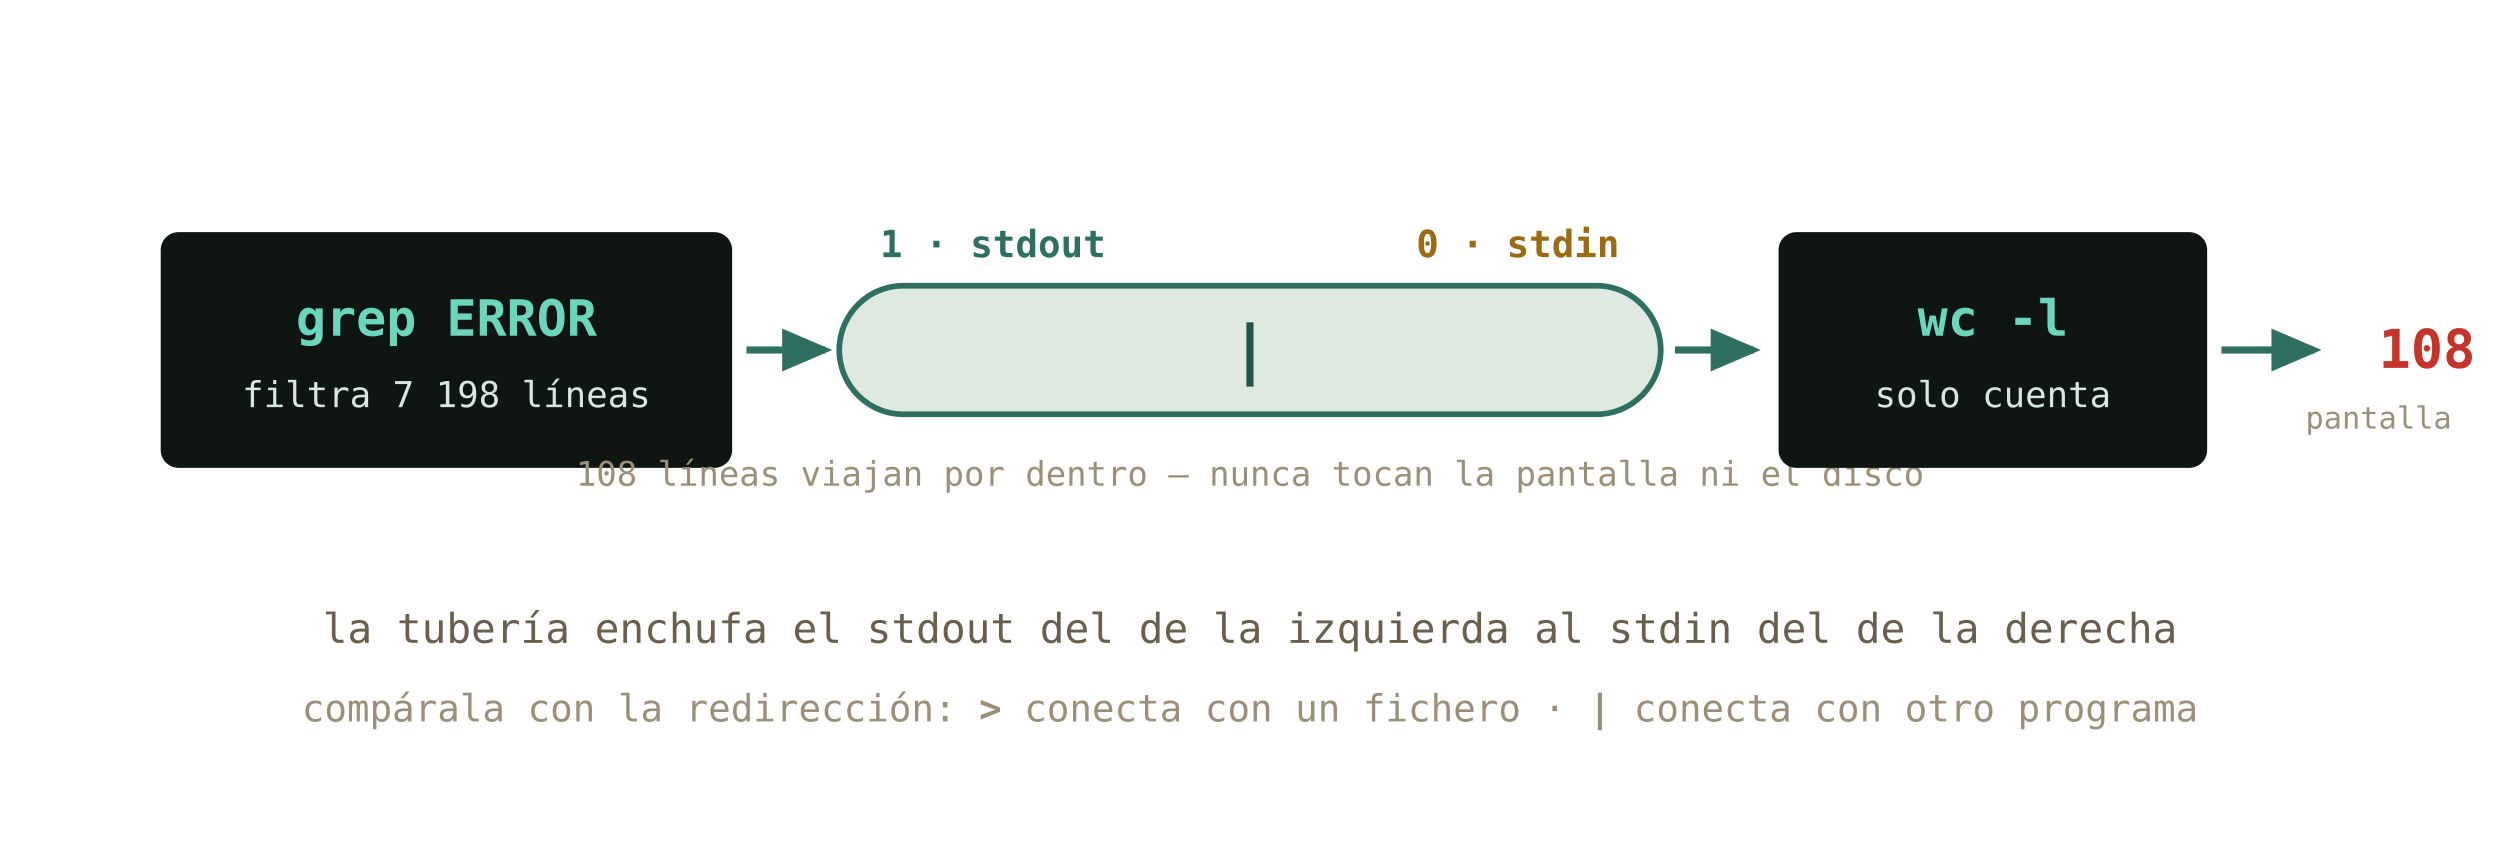
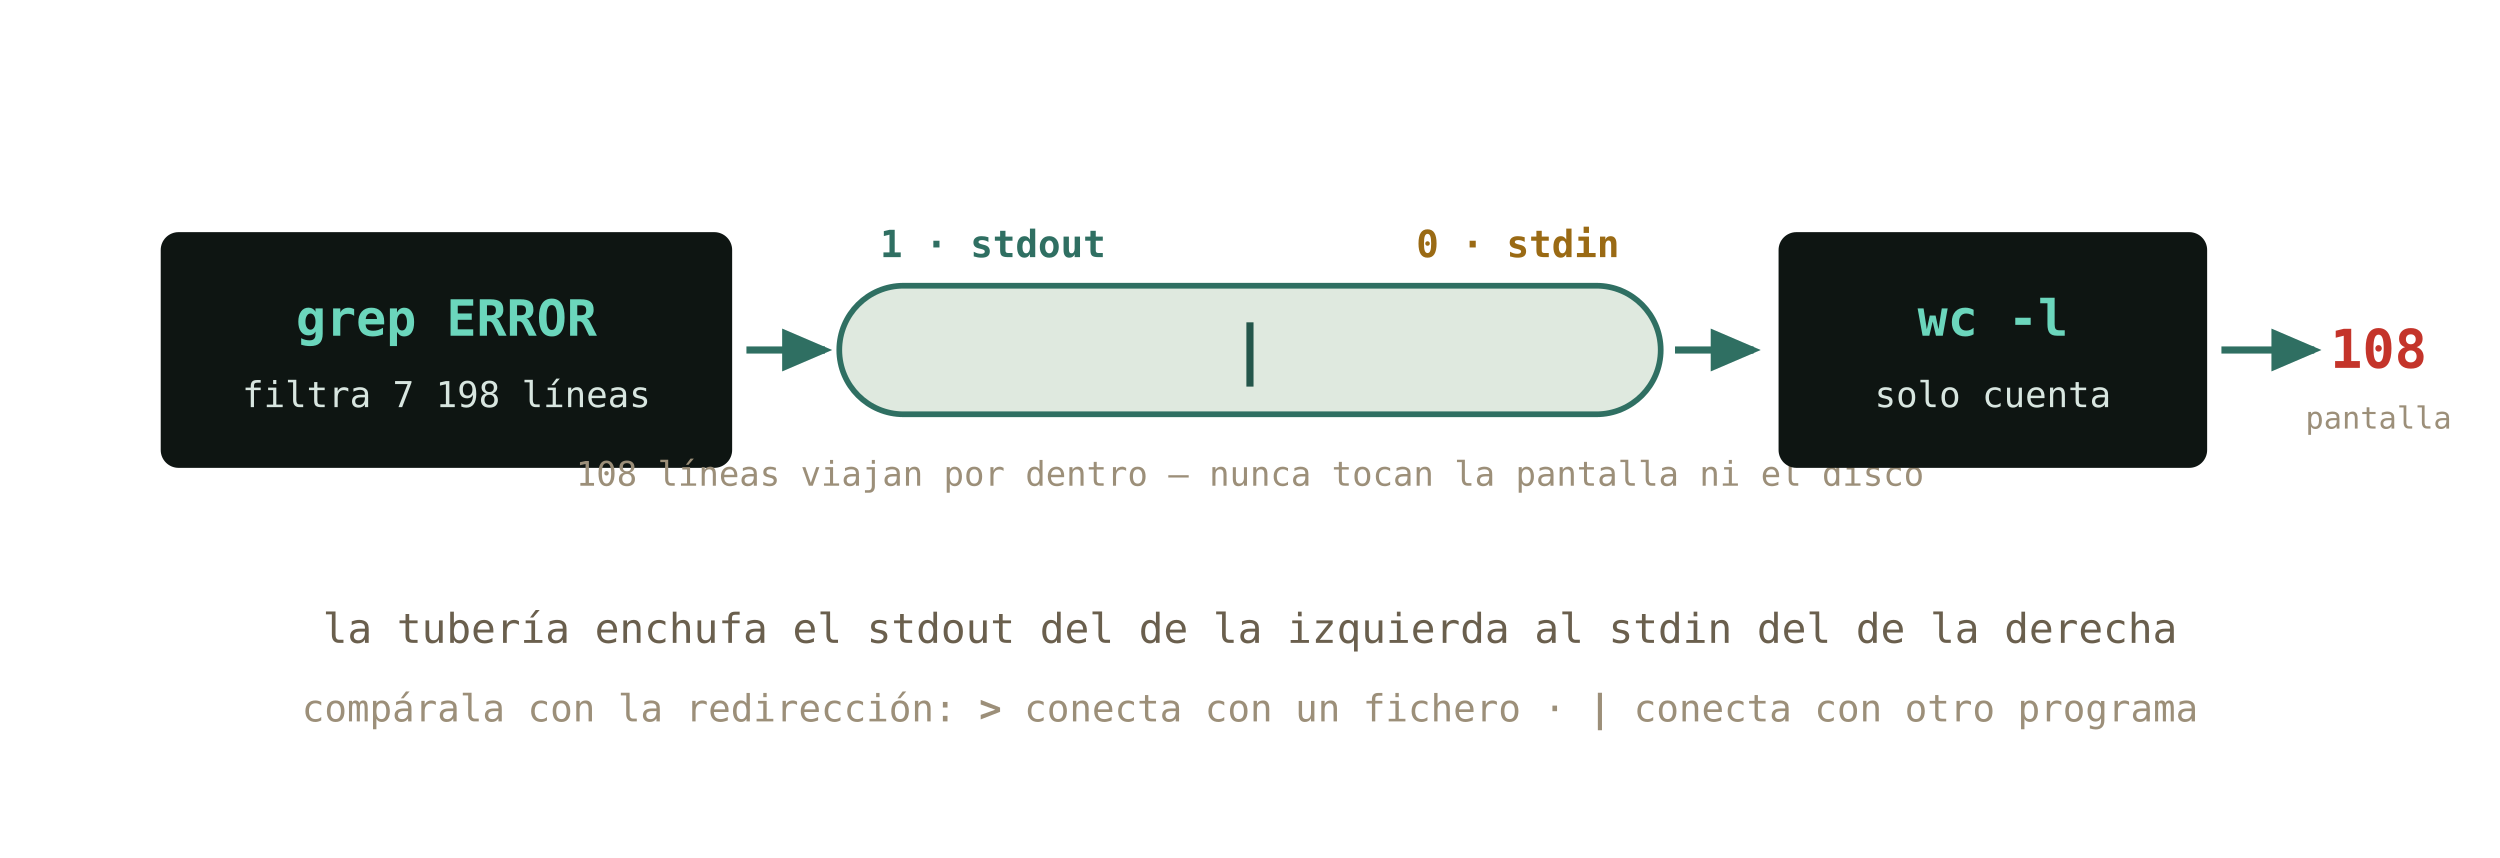
<svg xmlns="http://www.w3.org/2000/svg" viewBox="0 0 700 240" width="700" height="240" role="img" aria-label="La tubería conecta la salida estándar de un programa con la entrada estándar del siguiente">
  <defs>
    <marker id="fpp" markerWidth="8" markerHeight="8" refX="6" refY="3" orient="auto">
      <path d="M0,0 L7,3 L0,6 z" fill="#2F6F62" />
    </marker>
  </defs>
  <g font-family="IBM Plex Mono,monospace">
    <rect x="45" y="65" width="160" height="66" rx="5" fill="#0E1512" />
    <text x="125" y="94" font-size="14" fill="#6BD6BC" text-anchor="middle" font-weight="600">grep ERROR</text>
    <text x="125" y="114" font-size="10" fill="#D8E6E0" text-anchor="middle">filtra 7 198 líneas</text>
    <rect x="235" y="80" width="230" height="36" rx="18" fill="#DFE9DF" stroke="#2F6F62" stroke-width="1.6" />
    <text x="350" y="104" font-size="18" fill="#24564B" text-anchor="middle" font-weight="600">|</text>
    <line x1="209" y1="98" x2="231" y2="98" stroke="#2F6F62" stroke-width="2" marker-end="url(#fpp)" />
    <line x1="469" y1="98" x2="491" y2="98" stroke="#2F6F62" stroke-width="2" marker-end="url(#fpp)" />
    <text x="278" y="72" font-size="10.5" fill="#2F6F62" text-anchor="middle" font-weight="600">1 · stdout</text>
    <text x="425" y="72" font-size="10.5" fill="#9A6A14" text-anchor="middle" font-weight="600">0 · stdin</text>
    <text x="350" y="136" font-size="9.5" fill="#9C8F79" text-anchor="middle">108 líneas viajan por dentro — nunca tocan la pantalla ni el disco</text>
    <rect x="498" y="65" width="120" height="66" rx="5" fill="#0E1512" />
    <text x="558" y="94" font-size="14" fill="#6BD6BC" text-anchor="middle" font-weight="600">wc -l</text>
    <text x="558" y="114" font-size="10" fill="#D8E6E0" text-anchor="middle">solo cuenta</text>
    <line x1="622" y1="98" x2="648" y2="98" stroke="#2F6F62" stroke-width="2" marker-end="url(#fpp)" />
-     <text x="666" y="103" font-size="15" fill="#C4342A" font-weight="600">108</text>
+     <text x="666" y="103" font-size="15" fill="#C4342A" font-weight="600" text-anchor="middle">108</text>
    <text x="666" y="120" font-size="8.5" fill="#9C8F79" text-anchor="middle">pantalla</text>
    <text x="350" y="180" font-size="11.5" fill="#6A5F4D" text-anchor="middle">la tubería enchufa el stdout del de la izquierda al stdin del de la derecha</text>
    <text x="350" y="202" font-size="10.5" fill="#9C8F79" text-anchor="middle">compárala con la redirección: <tspan font-weight="600">&gt;</tspan> conecta con un fichero · <tspan font-weight="600">|</tspan> conecta con otro programa</text>
  </g>
</svg>
